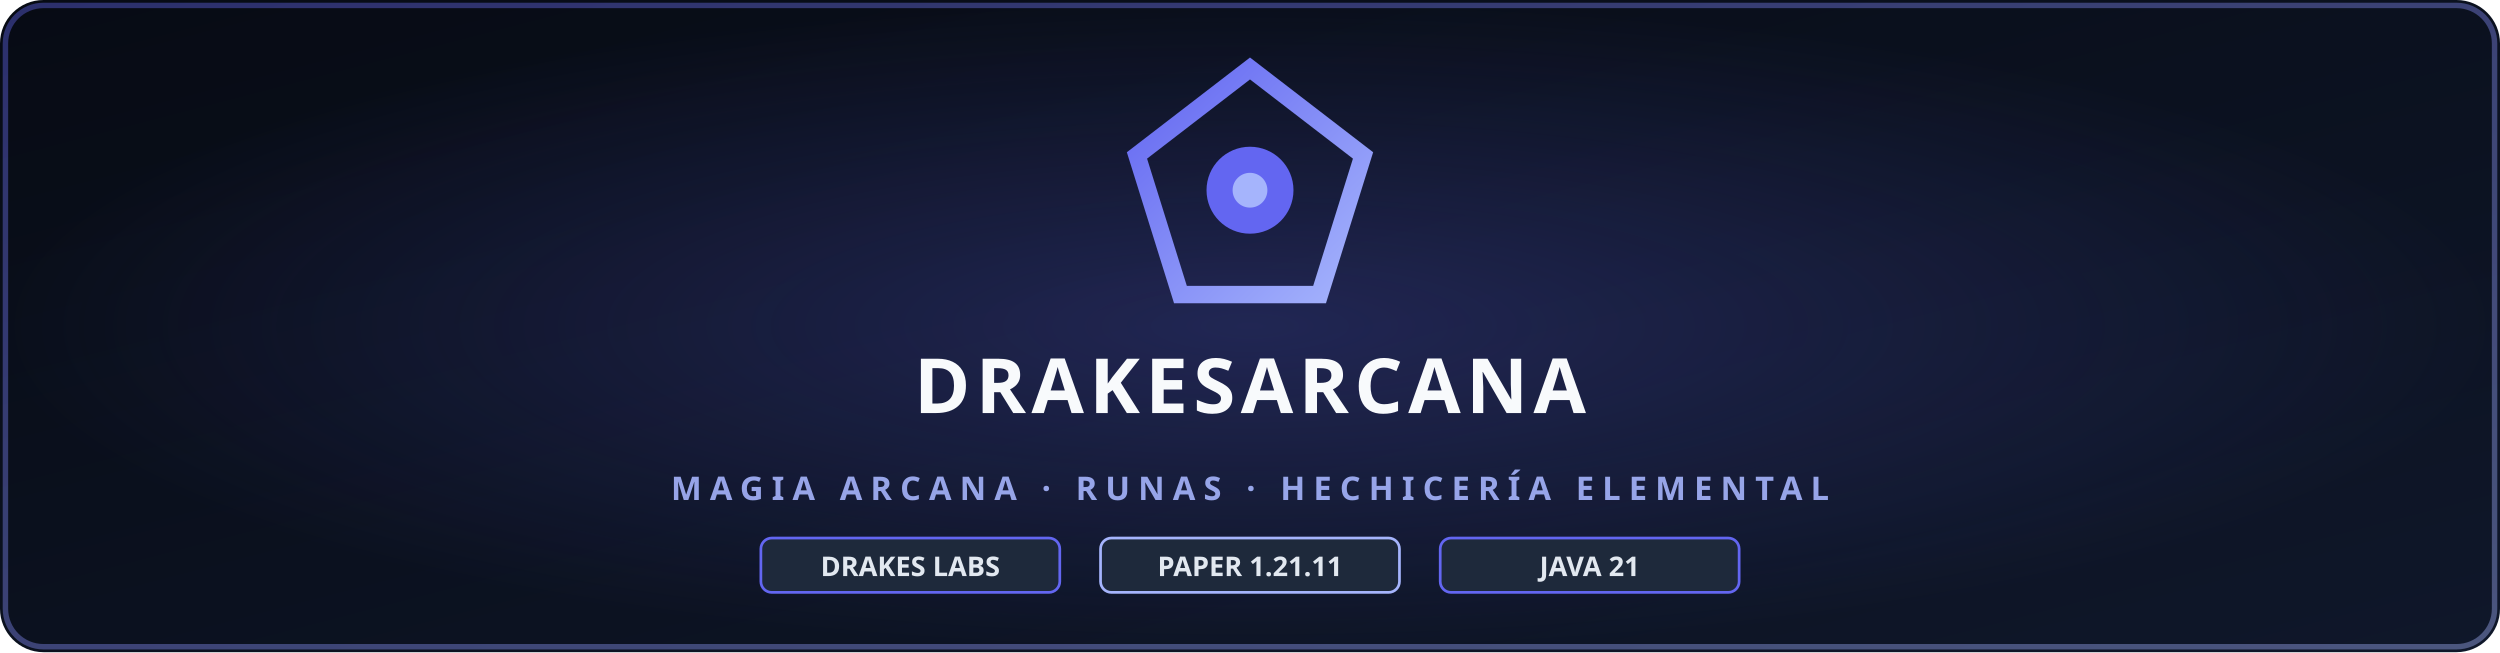
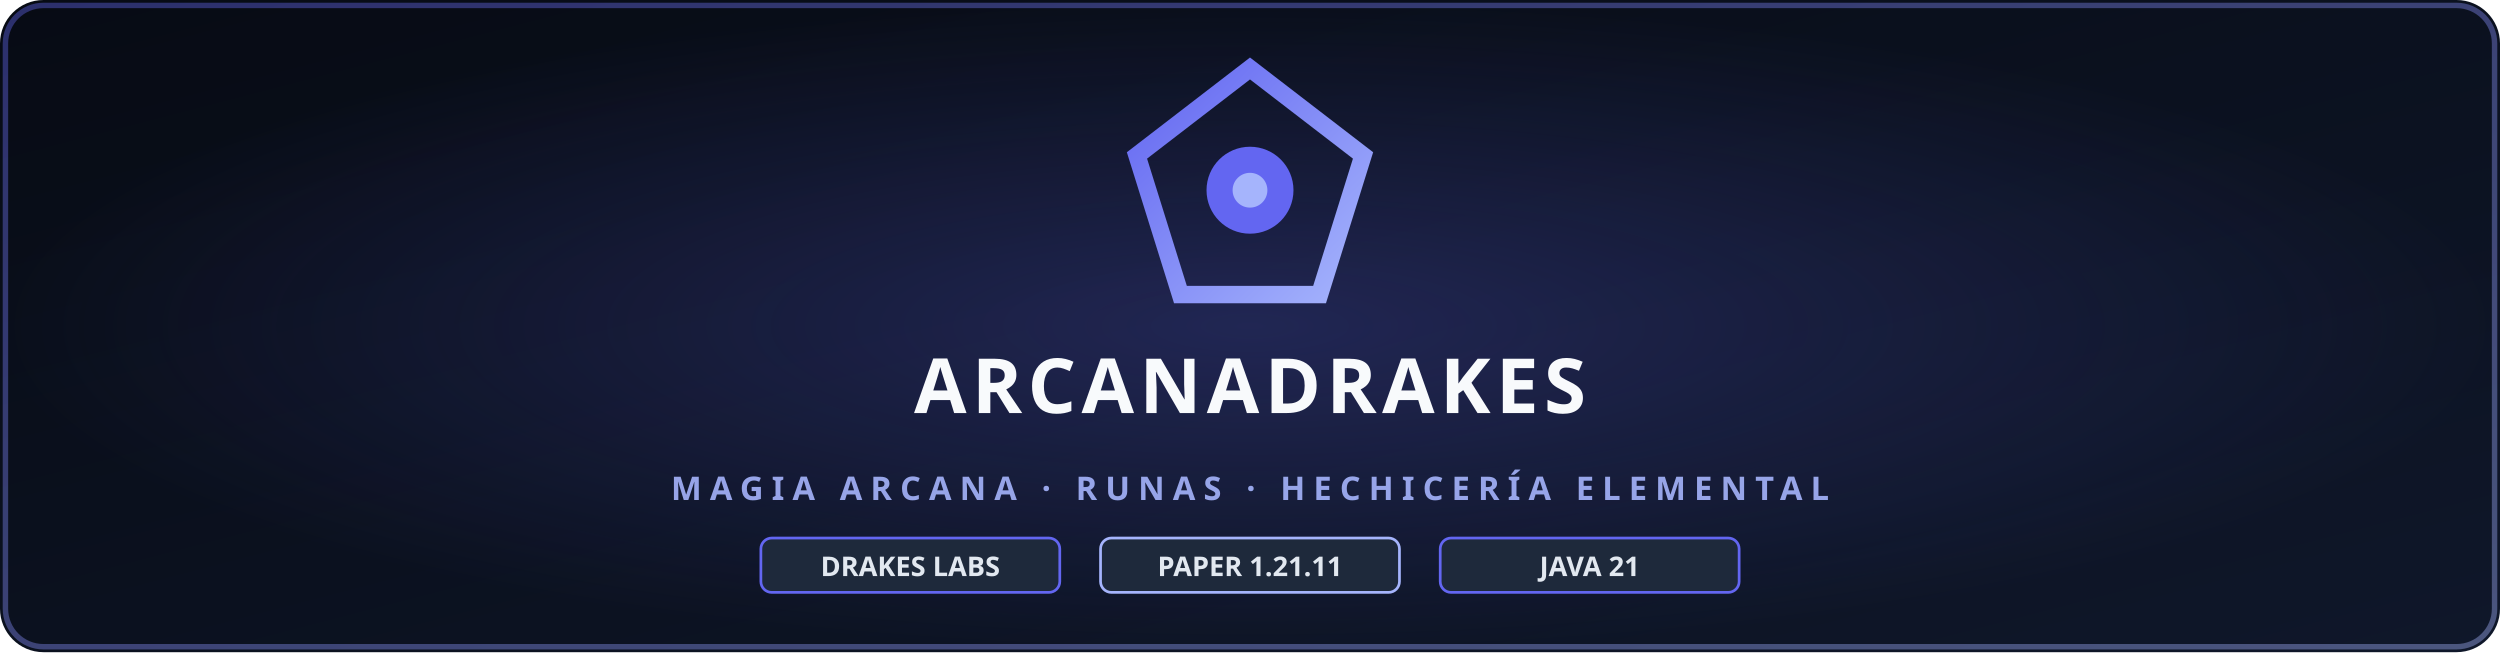
- <svg xmlns="http://www.w3.org/2000/svg" viewBox="0 0 920 240" width="920" height="240" role="img" aria-label="DrakesArcana Banner">
+ <svg xmlns="http://www.w3.org/2000/svg" viewBox="0 0 920 240" width="920" height="240" role="img" aria-label="ArcanaDrakes Banner">
  <defs>
    <linearGradient id="bFondo" x1="0" y1="0" x2="1" y2="1">
      <stop offset="0%" stop-color="#070B14" />
      <stop offset="100%" stop-color="#0F172A" />
    </linearGradient>
    <linearGradient id="acG" x1="0" y1="0" x2="1" y2="1">
      <stop offset="0%" stop-color="#6366F1" />
      <stop offset="100%" stop-color="#A5B4FC" />
    </linearGradient>
    <radialGradient id="bHalo" cx="50%" cy="50%" r="50%">
      <stop offset="0%" stop-color="#6366F1" stop-opacity="0.25" />
      <stop offset="100%" stop-color="#6366F1" stop-opacity="0" />
    </radialGradient>
  </defs>
  <rect width="920" height="240" rx="16" fill="url(#bFondo)" />
  <rect width="920" height="240" rx="16" fill="url(#bHalo)" />
  <rect x="2" y="2" width="916" height="236" rx="14" fill="none" stroke="url(#acG)" stroke-width="2" opacity="0.4" />
  <g transform="translate(460,70) scale(1.6)">
    <polygon points="0,-28 26,-8 16,24 -16,24 -26,-8" fill="none" stroke="url(#acG)" stroke-width="4" />
    <circle cx="0" cy="0" r="10" fill="#6366F1" />
    <circle cx="0" cy="0" r="4" fill="#A5B4FC" />
  </g>
  <text x="460" y="152" text-anchor="middle" font-family="'Segoe UI', system-ui, -apple-system, sans-serif" font-weight="900" font-size="28" fill="#F8FAFC" letter-spacing="2">
-     DRAKESARCANA
+     ARCANADRAKES
  </text>
  <text x="460" y="184" text-anchor="middle" font-family="'Segoe UI', system-ui, -apple-system, sans-serif" font-weight="700" font-size="12" fill="#A5B4FC" letter-spacing="3" opacity="0.9">
    MAGIA ARCANA · RUNAS · HECHICERÍA ELEMENTAL
  </text>
  <g transform="translate(460, 210)">
    <rect x="-180" y="-12" width="110" height="20" rx="4" fill="#1E293B" stroke="#6366F1" stroke-width="1" />
    <text x="-125" y="2" text-anchor="middle" font-family="sans-serif" font-size="10" font-weight="700" fill="#E2E8F0">DRAKES LABS</text>
    <rect x="-55" y="-12" width="110" height="20" rx="4" fill="#1E293B" stroke="#A5B4FC" stroke-width="1" />
    <text x="0" y="2" text-anchor="middle" font-family="sans-serif" font-size="10" font-weight="700" fill="#E2E8F0">PAPER 1.21.11</text>
    <rect x="70" y="-12" width="110" height="20" rx="4" fill="#1E293B" stroke="#6366F1" stroke-width="1" />
    <text x="125" y="2" text-anchor="middle" font-family="sans-serif" font-size="10" font-weight="700" fill="#E2E8F0">JAVA 21</text>
  </g>
</svg>
